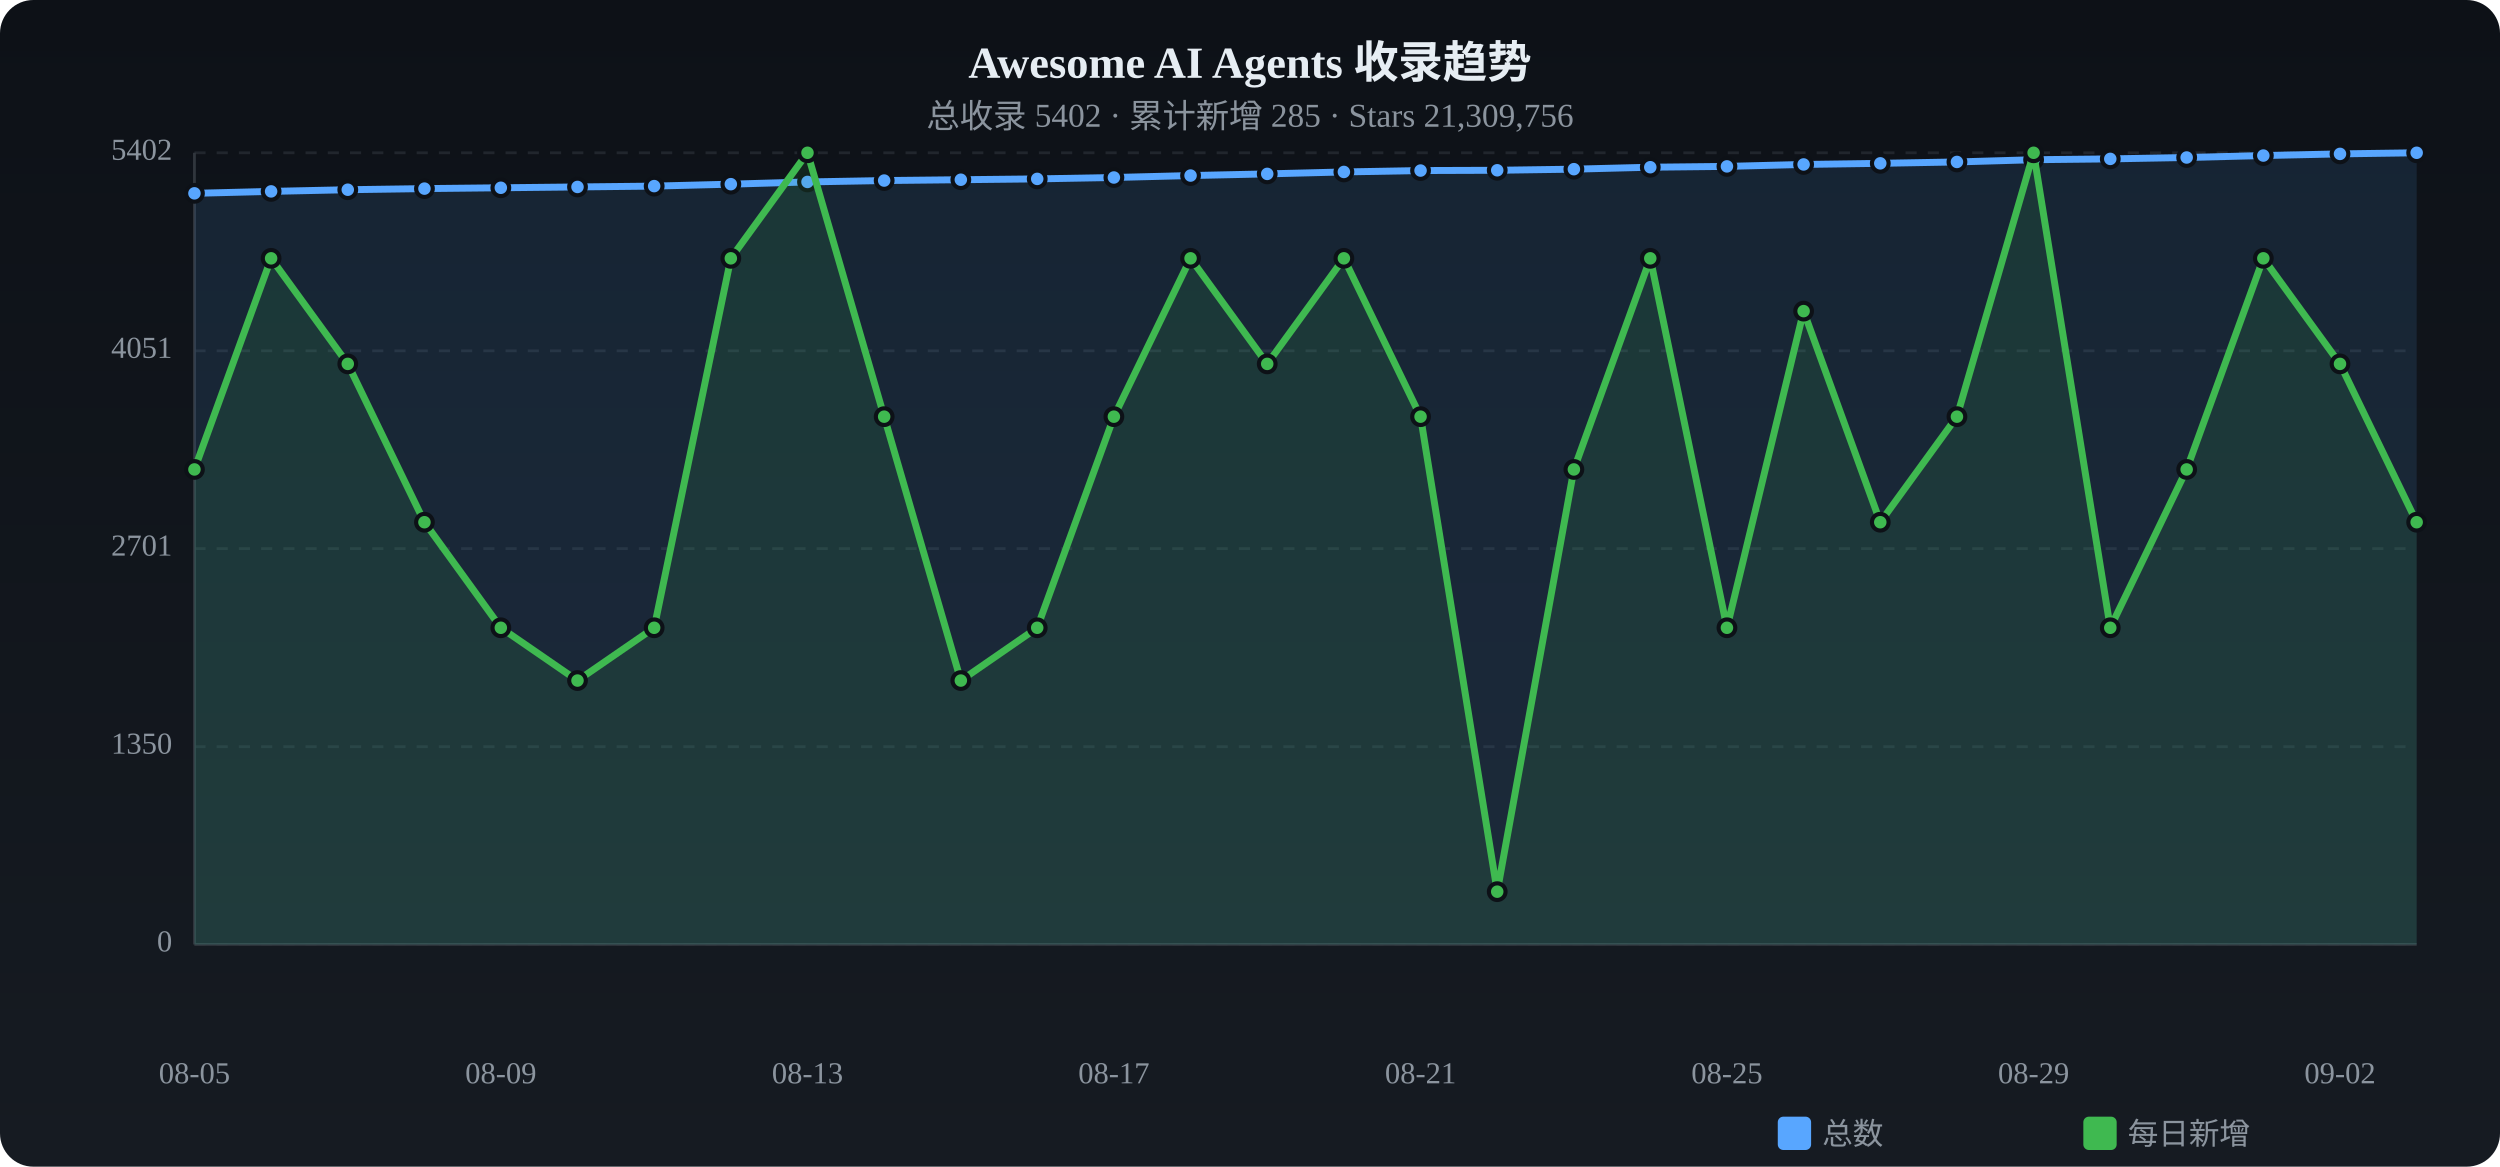
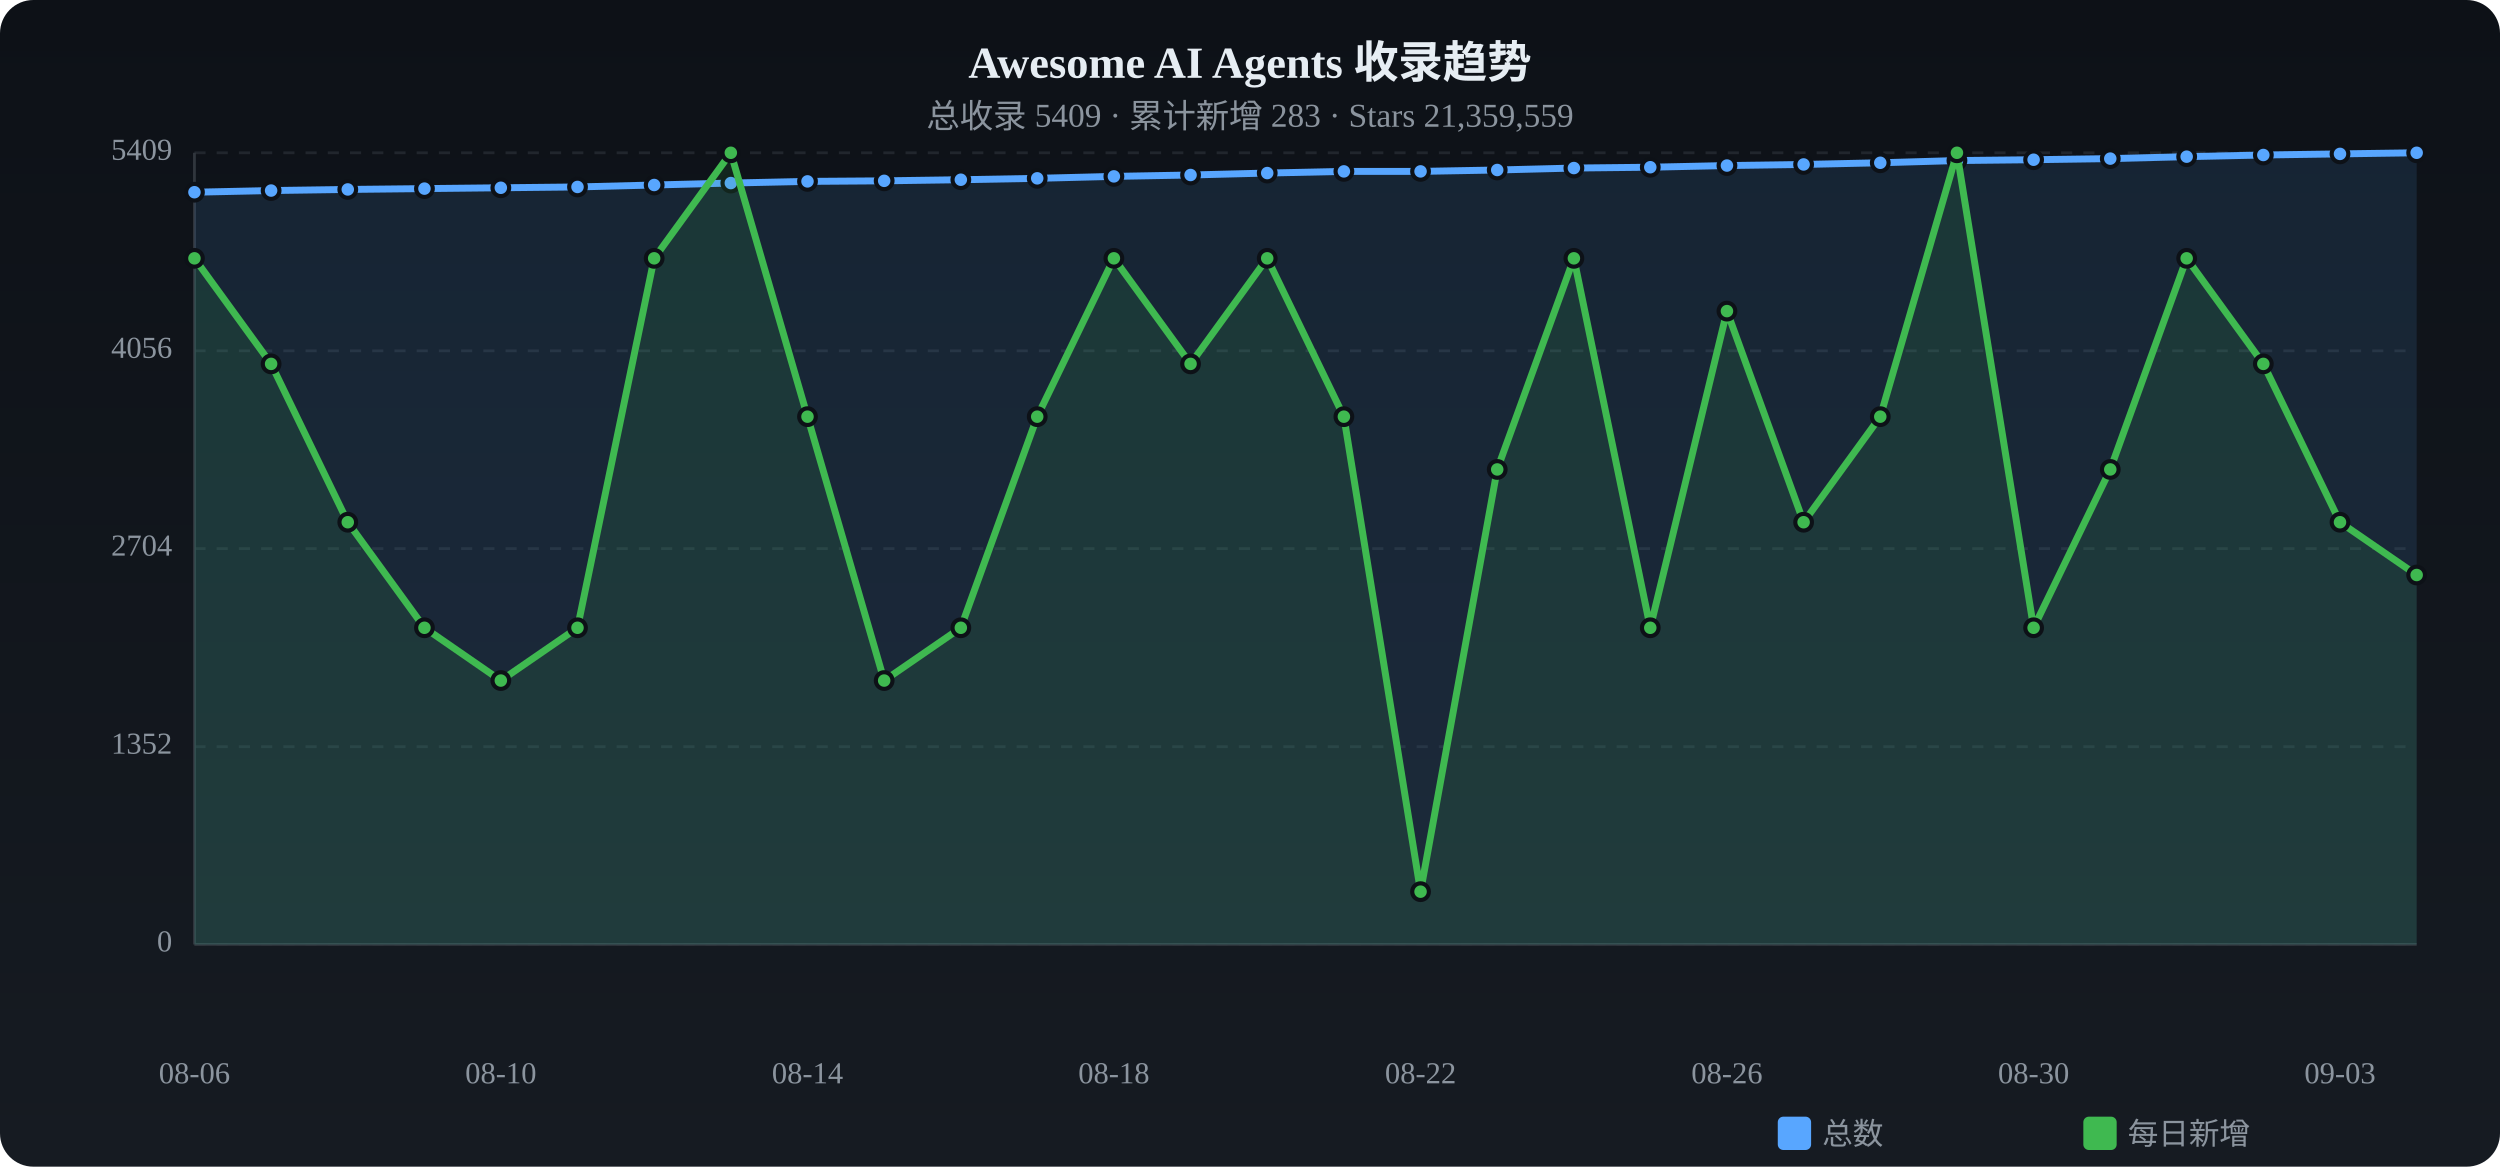
<svg xmlns="http://www.w3.org/2000/svg" viewBox="0 0 900 420" width="900" height="420">
  <defs>
    <linearGradient id="tbg" x1="0%" y1="0%" x2="0%" y2="100%">
      <stop offset="0%" stop-color="#0d1117" />
      <stop offset="100%" stop-color="#161b22" />
    </linearGradient>
  </defs>
  <rect width="900" height="420" rx="12" fill="url(#tbg)" />
  <text x="450.0" y="28" text-anchor="middle" fill="#e6edf3" font-size="16" font-weight="bold">Awesome AI Agents 收录趋势</text>
-   <text x="450.0" y="46" text-anchor="middle" fill="#8b949e" font-size="12">总收录 5402 · 累计新增 285 · Stars 21,309,756</text>
+   <text x="450.0" y="46" text-anchor="middle" fill="#8b949e" font-size="12">总收录 5409 · 累计新增 283 · Stars 21,359,559</text>
  <text x="62" y="340.0" text-anchor="end" fill="#8b949e" font-size="11" dominant-baseline="middle">0</text>
  <line x1="70" y1="340.0" x2="870" y2="340.0" stroke="#21262d" stroke-dasharray="4 4" />
-   <text x="62" y="268.8" text-anchor="end" fill="#8b949e" font-size="11" dominant-baseline="middle">1350</text>
+   <text x="62" y="268.8" text-anchor="end" fill="#8b949e" font-size="11" dominant-baseline="middle">1352</text>
  <line x1="70" y1="268.8" x2="870" y2="268.8" stroke="#21262d" stroke-dasharray="4 4" />
-   <text x="62" y="197.5" text-anchor="end" fill="#8b949e" font-size="11" dominant-baseline="middle">2701</text>
+   <text x="62" y="197.5" text-anchor="end" fill="#8b949e" font-size="11" dominant-baseline="middle">2704</text>
  <line x1="70" y1="197.5" x2="870" y2="197.5" stroke="#21262d" stroke-dasharray="4 4" />
-   <text x="62" y="126.3" text-anchor="end" fill="#8b949e" font-size="11" dominant-baseline="middle">4051</text>
+   <text x="62" y="126.3" text-anchor="end" fill="#8b949e" font-size="11" dominant-baseline="middle">4056</text>
  <line x1="70" y1="126.3" x2="870" y2="126.3" stroke="#21262d" stroke-dasharray="4 4" />
-   <text x="62" y="55.0" text-anchor="end" fill="#8b949e" font-size="11" dominant-baseline="middle">5402</text>
+   <text x="62" y="55.0" text-anchor="end" fill="#8b949e" font-size="11" dominant-baseline="middle">5409</text>
  <line x1="70" y1="55.0" x2="870" y2="55.0" stroke="#21262d" stroke-dasharray="4 4" />
  <line x1="70" y1="55" x2="70" y2="340" stroke="#30363d" />
  <line x1="70" y1="340" x2="870" y2="340" stroke="#30363d" />
-   <path d="M70.0,69.6 L97.6,68.9 L125.2,68.3 L152.8,67.9 L180.3,67.6 L207.9,67.3 L235.5,67.0 L263.1,66.3 L290.7,65.5 L318.3,65.0 L345.9,64.7 L373.4,64.4 L401.0,63.9 L428.6,63.2 L456.2,62.6 L483.8,61.9 L511.4,61.4 L539.0,61.3 L566.6,60.9 L594.1,60.2 L621.7,59.9 L649.3,59.2 L676.9,58.8 L704.5,58.3 L732.1,57.5 L759.7,57.2 L787.2,56.7 L814.8,56.0 L842.4,55.4 L870.0,55.0 L870.0,340 L70.0,340 Z" fill="#58a6ff" opacity="0.12" />
-   <polyline points="70.0,69.6 97.6,68.9 125.2,68.3 152.8,67.9 180.3,67.6 207.9,67.3 235.5,67.0 263.1,66.3 290.7,65.5 318.3,65.0 345.9,64.7 373.4,64.4 401.0,63.9 428.6,63.2 456.2,62.6 483.8,61.9 511.4,61.4 539.0,61.3 566.6,60.9 594.1,60.2 621.7,59.9 649.3,59.2 676.9,58.8 704.5,58.3 732.1,57.5 759.7,57.2 787.2,56.7 814.8,56.0 842.4,55.4 870.0,55.0" fill="none" stroke="#58a6ff" stroke-width="2.5" stroke-linecap="round" stroke-linejoin="round" />
-   <circle cx="70.0" cy="69.6" r="3" fill="#58a6ff" stroke="#0d1117" stroke-width="1.5" />
-   <circle cx="97.6" cy="68.9" r="3" fill="#58a6ff" stroke="#0d1117" stroke-width="1.5" />
-   <circle cx="125.2" cy="68.3" r="3" fill="#58a6ff" stroke="#0d1117" stroke-width="1.5" />
+   <path d="M70.0,69.2 L97.6,68.6 L125.2,68.2 L152.8,67.9 L180.3,67.6 L207.9,67.3 L235.5,66.6 L263.1,65.9 L290.7,65.3 L318.3,65.1 L345.9,64.7 L373.4,64.2 L401.0,63.5 L428.6,63.0 L456.2,62.3 L483.8,61.7 L511.4,61.7 L539.0,61.2 L566.6,60.5 L594.1,60.2 L621.7,59.6 L649.3,59.2 L676.9,58.6 L704.5,57.8 L732.1,57.5 L759.7,57.1 L787.2,56.4 L814.8,55.8 L842.4,55.4 L870.0,55.0 L870.0,340 L70.0,340 Z" fill="#58a6ff" opacity="0.12" />
+   <polyline points="70.0,69.2 97.6,68.6 125.2,68.2 152.8,67.9 180.3,67.6 207.9,67.3 235.5,66.6 263.1,65.9 290.7,65.3 318.3,65.1 345.9,64.7 373.4,64.2 401.0,63.5 428.6,63.0 456.2,62.3 483.8,61.7 511.4,61.7 539.0,61.2 566.6,60.5 594.1,60.2 621.7,59.6 649.3,59.2 676.9,58.6 704.5,57.8 732.1,57.5 759.7,57.1 787.2,56.4 814.8,55.8 842.4,55.4 870.0,55.0" fill="none" stroke="#58a6ff" stroke-width="2.5" stroke-linecap="round" stroke-linejoin="round" />
+   <circle cx="70.0" cy="69.2" r="3" fill="#58a6ff" stroke="#0d1117" stroke-width="1.5" />
+   <circle cx="97.6" cy="68.6" r="3" fill="#58a6ff" stroke="#0d1117" stroke-width="1.5" />
+   <circle cx="125.2" cy="68.2" r="3" fill="#58a6ff" stroke="#0d1117" stroke-width="1.5" />
  <circle cx="152.8" cy="67.9" r="3" fill="#58a6ff" stroke="#0d1117" stroke-width="1.5" />
  <circle cx="180.3" cy="67.6" r="3" fill="#58a6ff" stroke="#0d1117" stroke-width="1.5" />
  <circle cx="207.9" cy="67.3" r="3" fill="#58a6ff" stroke="#0d1117" stroke-width="1.5" />
-   <circle cx="235.5" cy="67.0" r="3" fill="#58a6ff" stroke="#0d1117" stroke-width="1.5" />
-   <circle cx="263.1" cy="66.3" r="3" fill="#58a6ff" stroke="#0d1117" stroke-width="1.5" />
-   <circle cx="290.7" cy="65.5" r="3" fill="#58a6ff" stroke="#0d1117" stroke-width="1.5" />
-   <circle cx="318.3" cy="65.0" r="3" fill="#58a6ff" stroke="#0d1117" stroke-width="1.5" />
+   <circle cx="235.5" cy="66.6" r="3" fill="#58a6ff" stroke="#0d1117" stroke-width="1.5" />
+   <circle cx="263.1" cy="65.9" r="3" fill="#58a6ff" stroke="#0d1117" stroke-width="1.5" />
+   <circle cx="290.7" cy="65.3" r="3" fill="#58a6ff" stroke="#0d1117" stroke-width="1.5" />
+   <circle cx="318.3" cy="65.1" r="3" fill="#58a6ff" stroke="#0d1117" stroke-width="1.5" />
  <circle cx="345.9" cy="64.7" r="3" fill="#58a6ff" stroke="#0d1117" stroke-width="1.5" />
-   <circle cx="373.4" cy="64.4" r="3" fill="#58a6ff" stroke="#0d1117" stroke-width="1.5" />
-   <circle cx="401.0" cy="63.9" r="3" fill="#58a6ff" stroke="#0d1117" stroke-width="1.5" />
-   <circle cx="428.6" cy="63.2" r="3" fill="#58a6ff" stroke="#0d1117" stroke-width="1.5" />
-   <circle cx="456.2" cy="62.6" r="3" fill="#58a6ff" stroke="#0d1117" stroke-width="1.5" />
-   <circle cx="483.8" cy="61.9" r="3" fill="#58a6ff" stroke="#0d1117" stroke-width="1.5" />
-   <circle cx="511.4" cy="61.4" r="3" fill="#58a6ff" stroke="#0d1117" stroke-width="1.5" />
-   <circle cx="539.0" cy="61.3" r="3" fill="#58a6ff" stroke="#0d1117" stroke-width="1.5" />
-   <circle cx="566.6" cy="60.9" r="3" fill="#58a6ff" stroke="#0d1117" stroke-width="1.5" />
+   <circle cx="373.4" cy="64.2" r="3" fill="#58a6ff" stroke="#0d1117" stroke-width="1.5" />
+   <circle cx="401.0" cy="63.5" r="3" fill="#58a6ff" stroke="#0d1117" stroke-width="1.5" />
+   <circle cx="428.6" cy="63.0" r="3" fill="#58a6ff" stroke="#0d1117" stroke-width="1.5" />
+   <circle cx="456.2" cy="62.3" r="3" fill="#58a6ff" stroke="#0d1117" stroke-width="1.5" />
+   <circle cx="483.8" cy="61.7" r="3" fill="#58a6ff" stroke="#0d1117" stroke-width="1.5" />
+   <circle cx="511.4" cy="61.7" r="3" fill="#58a6ff" stroke="#0d1117" stroke-width="1.5" />
+   <circle cx="539.0" cy="61.2" r="3" fill="#58a6ff" stroke="#0d1117" stroke-width="1.5" />
+   <circle cx="566.6" cy="60.5" r="3" fill="#58a6ff" stroke="#0d1117" stroke-width="1.5" />
  <circle cx="594.1" cy="60.2" r="3" fill="#58a6ff" stroke="#0d1117" stroke-width="1.5" />
-   <circle cx="621.7" cy="59.9" r="3" fill="#58a6ff" stroke="#0d1117" stroke-width="1.5" />
+   <circle cx="621.7" cy="59.6" r="3" fill="#58a6ff" stroke="#0d1117" stroke-width="1.5" />
  <circle cx="649.3" cy="59.2" r="3" fill="#58a6ff" stroke="#0d1117" stroke-width="1.5" />
-   <circle cx="676.9" cy="58.8" r="3" fill="#58a6ff" stroke="#0d1117" stroke-width="1.5" />
-   <circle cx="704.5" cy="58.3" r="3" fill="#58a6ff" stroke="#0d1117" stroke-width="1.5" />
+   <circle cx="676.9" cy="58.6" r="3" fill="#58a6ff" stroke="#0d1117" stroke-width="1.5" />
+   <circle cx="704.5" cy="57.8" r="3" fill="#58a6ff" stroke="#0d1117" stroke-width="1.5" />
  <circle cx="732.1" cy="57.5" r="3" fill="#58a6ff" stroke="#0d1117" stroke-width="1.5" />
-   <circle cx="759.7" cy="57.2" r="3" fill="#58a6ff" stroke="#0d1117" stroke-width="1.5" />
-   <circle cx="787.2" cy="56.7" r="3" fill="#58a6ff" stroke="#0d1117" stroke-width="1.5" />
-   <circle cx="814.8" cy="56.0" r="3" fill="#58a6ff" stroke="#0d1117" stroke-width="1.5" />
+   <circle cx="759.7" cy="57.1" r="3" fill="#58a6ff" stroke="#0d1117" stroke-width="1.5" />
+   <circle cx="787.2" cy="56.4" r="3" fill="#58a6ff" stroke="#0d1117" stroke-width="1.5" />
+   <circle cx="814.8" cy="55.8" r="3" fill="#58a6ff" stroke="#0d1117" stroke-width="1.5" />
  <circle cx="842.4" cy="55.4" r="3" fill="#58a6ff" stroke="#0d1117" stroke-width="1.5" />
  <circle cx="870.0" cy="55.0" r="3" fill="#58a6ff" stroke="#0d1117" stroke-width="1.5" />
-   <path d="M70.0,169.0 L97.6,93.0 L125.2,131.0 L152.8,188.0 L180.3,226.0 L207.9,245.0 L235.5,226.0 L263.1,93.0 L290.7,55.0 L318.3,150.0 L345.9,245.0 L373.4,226.0 L401.0,150.0 L428.6,93.0 L456.2,131.0 L483.8,93.0 L511.4,150.0 L539.0,321.0 L566.6,169.0 L594.1,93.0 L621.7,226.0 L649.3,112.0 L676.9,188.0 L704.5,150.0 L732.1,55.0 L759.7,226.0 L787.2,169.0 L814.8,93.0 L842.4,131.0 L870.0,188.0 L870.0,340 L70.0,340 Z" fill="#3fb950" opacity="0.12" />
-   <polyline points="70.0,169.0 97.6,93.0 125.2,131.0 152.8,188.0 180.3,226.0 207.9,245.0 235.5,226.0 263.1,93.0 290.7,55.0 318.3,150.0 345.9,245.0 373.4,226.0 401.0,150.0 428.6,93.0 456.2,131.0 483.8,93.0 511.4,150.0 539.0,321.0 566.6,169.0 594.1,93.0 621.7,226.0 649.3,112.0 676.9,188.0 704.5,150.0 732.1,55.0 759.7,226.0 787.2,169.0 814.8,93.0 842.4,131.0 870.0,188.0" fill="none" stroke="#3fb950" stroke-width="2.5" stroke-linecap="round" stroke-linejoin="round" />
-   <circle cx="70.0" cy="169.0" r="3" fill="#3fb950" stroke="#0d1117" stroke-width="1.5" />
-   <circle cx="97.6" cy="93.0" r="3" fill="#3fb950" stroke="#0d1117" stroke-width="1.5" />
-   <circle cx="125.2" cy="131.0" r="3" fill="#3fb950" stroke="#0d1117" stroke-width="1.5" />
-   <circle cx="152.8" cy="188.0" r="3" fill="#3fb950" stroke="#0d1117" stroke-width="1.5" />
-   <circle cx="180.3" cy="226.0" r="3" fill="#3fb950" stroke="#0d1117" stroke-width="1.5" />
-   <circle cx="207.9" cy="245.0" r="3" fill="#3fb950" stroke="#0d1117" stroke-width="1.5" />
-   <circle cx="235.5" cy="226.0" r="3" fill="#3fb950" stroke="#0d1117" stroke-width="1.5" />
-   <circle cx="263.1" cy="93.0" r="3" fill="#3fb950" stroke="#0d1117" stroke-width="1.5" />
-   <circle cx="290.7" cy="55.0" r="3" fill="#3fb950" stroke="#0d1117" stroke-width="1.5" />
-   <circle cx="318.3" cy="150.0" r="3" fill="#3fb950" stroke="#0d1117" stroke-width="1.5" />
-   <circle cx="345.9" cy="245.0" r="3" fill="#3fb950" stroke="#0d1117" stroke-width="1.5" />
-   <circle cx="373.4" cy="226.0" r="3" fill="#3fb950" stroke="#0d1117" stroke-width="1.5" />
-   <circle cx="401.0" cy="150.0" r="3" fill="#3fb950" stroke="#0d1117" stroke-width="1.5" />
-   <circle cx="428.6" cy="93.0" r="3" fill="#3fb950" stroke="#0d1117" stroke-width="1.5" />
-   <circle cx="456.2" cy="131.0" r="3" fill="#3fb950" stroke="#0d1117" stroke-width="1.5" />
-   <circle cx="483.8" cy="93.0" r="3" fill="#3fb950" stroke="#0d1117" stroke-width="1.5" />
-   <circle cx="511.4" cy="150.0" r="3" fill="#3fb950" stroke="#0d1117" stroke-width="1.5" />
-   <circle cx="539.0" cy="321.0" r="3" fill="#3fb950" stroke="#0d1117" stroke-width="1.5" />
-   <circle cx="566.6" cy="169.0" r="3" fill="#3fb950" stroke="#0d1117" stroke-width="1.5" />
-   <circle cx="594.1" cy="93.0" r="3" fill="#3fb950" stroke="#0d1117" stroke-width="1.5" />
-   <circle cx="621.7" cy="226.0" r="3" fill="#3fb950" stroke="#0d1117" stroke-width="1.5" />
-   <circle cx="649.3" cy="112.0" r="3" fill="#3fb950" stroke="#0d1117" stroke-width="1.5" />
-   <circle cx="676.9" cy="188.0" r="3" fill="#3fb950" stroke="#0d1117" stroke-width="1.5" />
-   <circle cx="704.5" cy="150.0" r="3" fill="#3fb950" stroke="#0d1117" stroke-width="1.5" />
-   <circle cx="732.1" cy="55.0" r="3" fill="#3fb950" stroke="#0d1117" stroke-width="1.5" />
-   <circle cx="759.7" cy="226.0" r="3" fill="#3fb950" stroke="#0d1117" stroke-width="1.5" />
-   <circle cx="787.2" cy="169.0" r="3" fill="#3fb950" stroke="#0d1117" stroke-width="1.5" />
-   <circle cx="814.8" cy="93.0" r="3" fill="#3fb950" stroke="#0d1117" stroke-width="1.5" />
-   <circle cx="842.4" cy="131.0" r="3" fill="#3fb950" stroke="#0d1117" stroke-width="1.5" />
-   <circle cx="870.0" cy="188.0" r="3" fill="#3fb950" stroke="#0d1117" stroke-width="1.5" />
-   <text x="70.0" y="390" text-anchor="middle" fill="#8b949e" font-size="11">08-05</text>
-   <text x="180.3" y="390" text-anchor="middle" fill="#8b949e" font-size="11">08-09</text>
-   <text x="290.7" y="390" text-anchor="middle" fill="#8b949e" font-size="11">08-13</text>
-   <text x="401.0" y="390" text-anchor="middle" fill="#8b949e" font-size="11">08-17</text>
-   <text x="511.4" y="390" text-anchor="middle" fill="#8b949e" font-size="11">08-21</text>
-   <text x="621.7" y="390" text-anchor="middle" fill="#8b949e" font-size="11">08-25</text>
-   <text x="732.1" y="390" text-anchor="middle" fill="#8b949e" font-size="11">08-29</text>
-   <text x="842.4" y="390" text-anchor="middle" fill="#8b949e" font-size="11">09-02</text>
+   <path d="M70.0,93.0 L97.6,131.0 L125.2,188.0 L152.8,226.0 L180.3,245.0 L207.9,226.0 L235.5,93.0 L263.1,55.0 L290.7,150.0 L318.3,245.0 L345.9,226.0 L373.4,150.0 L401.0,93.0 L428.6,131.0 L456.2,93.0 L483.8,150.0 L511.4,321.0 L539.0,169.0 L566.6,93.0 L594.1,226.0 L621.7,112.0 L649.3,188.0 L676.9,150.0 L704.5,55.0 L732.1,226.0 L759.7,169.0 L787.2,93.0 L814.8,131.0 L842.4,188.0 L870.0,207.0 L870.0,340 L70.0,340 Z" fill="#3fb950" opacity="0.12" />
+   <polyline points="70.0,93.0 97.6,131.0 125.2,188.0 152.8,226.0 180.3,245.0 207.9,226.0 235.5,93.0 263.1,55.0 290.7,150.0 318.3,245.0 345.9,226.0 373.4,150.0 401.0,93.0 428.6,131.0 456.2,93.0 483.8,150.0 511.4,321.0 539.0,169.0 566.6,93.0 594.1,226.0 621.7,112.0 649.3,188.0 676.9,150.0 704.5,55.0 732.1,226.0 759.7,169.0 787.2,93.0 814.8,131.0 842.4,188.0 870.0,207.0" fill="none" stroke="#3fb950" stroke-width="2.5" stroke-linecap="round" stroke-linejoin="round" />
+   <circle cx="70.0" cy="93.0" r="3" fill="#3fb950" stroke="#0d1117" stroke-width="1.5" />
+   <circle cx="97.6" cy="131.0" r="3" fill="#3fb950" stroke="#0d1117" stroke-width="1.5" />
+   <circle cx="125.2" cy="188.0" r="3" fill="#3fb950" stroke="#0d1117" stroke-width="1.5" />
+   <circle cx="152.8" cy="226.0" r="3" fill="#3fb950" stroke="#0d1117" stroke-width="1.5" />
+   <circle cx="180.3" cy="245.0" r="3" fill="#3fb950" stroke="#0d1117" stroke-width="1.5" />
+   <circle cx="207.9" cy="226.0" r="3" fill="#3fb950" stroke="#0d1117" stroke-width="1.5" />
+   <circle cx="235.5" cy="93.0" r="3" fill="#3fb950" stroke="#0d1117" stroke-width="1.5" />
+   <circle cx="263.1" cy="55.0" r="3" fill="#3fb950" stroke="#0d1117" stroke-width="1.5" />
+   <circle cx="290.7" cy="150.0" r="3" fill="#3fb950" stroke="#0d1117" stroke-width="1.5" />
+   <circle cx="318.3" cy="245.0" r="3" fill="#3fb950" stroke="#0d1117" stroke-width="1.5" />
+   <circle cx="345.9" cy="226.0" r="3" fill="#3fb950" stroke="#0d1117" stroke-width="1.5" />
+   <circle cx="373.4" cy="150.0" r="3" fill="#3fb950" stroke="#0d1117" stroke-width="1.5" />
+   <circle cx="401.0" cy="93.0" r="3" fill="#3fb950" stroke="#0d1117" stroke-width="1.5" />
+   <circle cx="428.6" cy="131.0" r="3" fill="#3fb950" stroke="#0d1117" stroke-width="1.5" />
+   <circle cx="456.2" cy="93.0" r="3" fill="#3fb950" stroke="#0d1117" stroke-width="1.5" />
+   <circle cx="483.8" cy="150.0" r="3" fill="#3fb950" stroke="#0d1117" stroke-width="1.5" />
+   <circle cx="511.4" cy="321.0" r="3" fill="#3fb950" stroke="#0d1117" stroke-width="1.5" />
+   <circle cx="539.0" cy="169.0" r="3" fill="#3fb950" stroke="#0d1117" stroke-width="1.5" />
+   <circle cx="566.6" cy="93.0" r="3" fill="#3fb950" stroke="#0d1117" stroke-width="1.5" />
+   <circle cx="594.1" cy="226.0" r="3" fill="#3fb950" stroke="#0d1117" stroke-width="1.5" />
+   <circle cx="621.7" cy="112.0" r="3" fill="#3fb950" stroke="#0d1117" stroke-width="1.5" />
+   <circle cx="649.3" cy="188.0" r="3" fill="#3fb950" stroke="#0d1117" stroke-width="1.5" />
+   <circle cx="676.9" cy="150.0" r="3" fill="#3fb950" stroke="#0d1117" stroke-width="1.5" />
+   <circle cx="704.5" cy="55.0" r="3" fill="#3fb950" stroke="#0d1117" stroke-width="1.5" />
+   <circle cx="732.1" cy="226.0" r="3" fill="#3fb950" stroke="#0d1117" stroke-width="1.5" />
+   <circle cx="759.7" cy="169.0" r="3" fill="#3fb950" stroke="#0d1117" stroke-width="1.5" />
+   <circle cx="787.2" cy="93.0" r="3" fill="#3fb950" stroke="#0d1117" stroke-width="1.5" />
+   <circle cx="814.8" cy="131.0" r="3" fill="#3fb950" stroke="#0d1117" stroke-width="1.5" />
+   <circle cx="842.4" cy="188.0" r="3" fill="#3fb950" stroke="#0d1117" stroke-width="1.5" />
+   <circle cx="870.0" cy="207.0" r="3" fill="#3fb950" stroke="#0d1117" stroke-width="1.5" />
+   <text x="70.0" y="390" text-anchor="middle" fill="#8b949e" font-size="11">08-06</text>
+   <text x="180.3" y="390" text-anchor="middle" fill="#8b949e" font-size="11">08-10</text>
+   <text x="290.7" y="390" text-anchor="middle" fill="#8b949e" font-size="11">08-14</text>
+   <text x="401.0" y="390" text-anchor="middle" fill="#8b949e" font-size="11">08-18</text>
+   <text x="511.4" y="390" text-anchor="middle" fill="#8b949e" font-size="11">08-22</text>
+   <text x="621.7" y="390" text-anchor="middle" fill="#8b949e" font-size="11">08-26</text>
+   <text x="732.1" y="390" text-anchor="middle" fill="#8b949e" font-size="11">08-30</text>
+   <text x="842.4" y="390" text-anchor="middle" fill="#8b949e" font-size="11">09-03</text>
  <rect x="640" y="402" width="12" height="12" rx="2" fill="#58a6ff" />
  <text x="656" y="412" fill="#8b949e" font-size="11">总数</text>
  <rect x="750" y="402" width="12" height="12" rx="2" fill="#3fb950" />
  <text x="766" y="412" fill="#8b949e" font-size="11">每日新增</text>
</svg>
